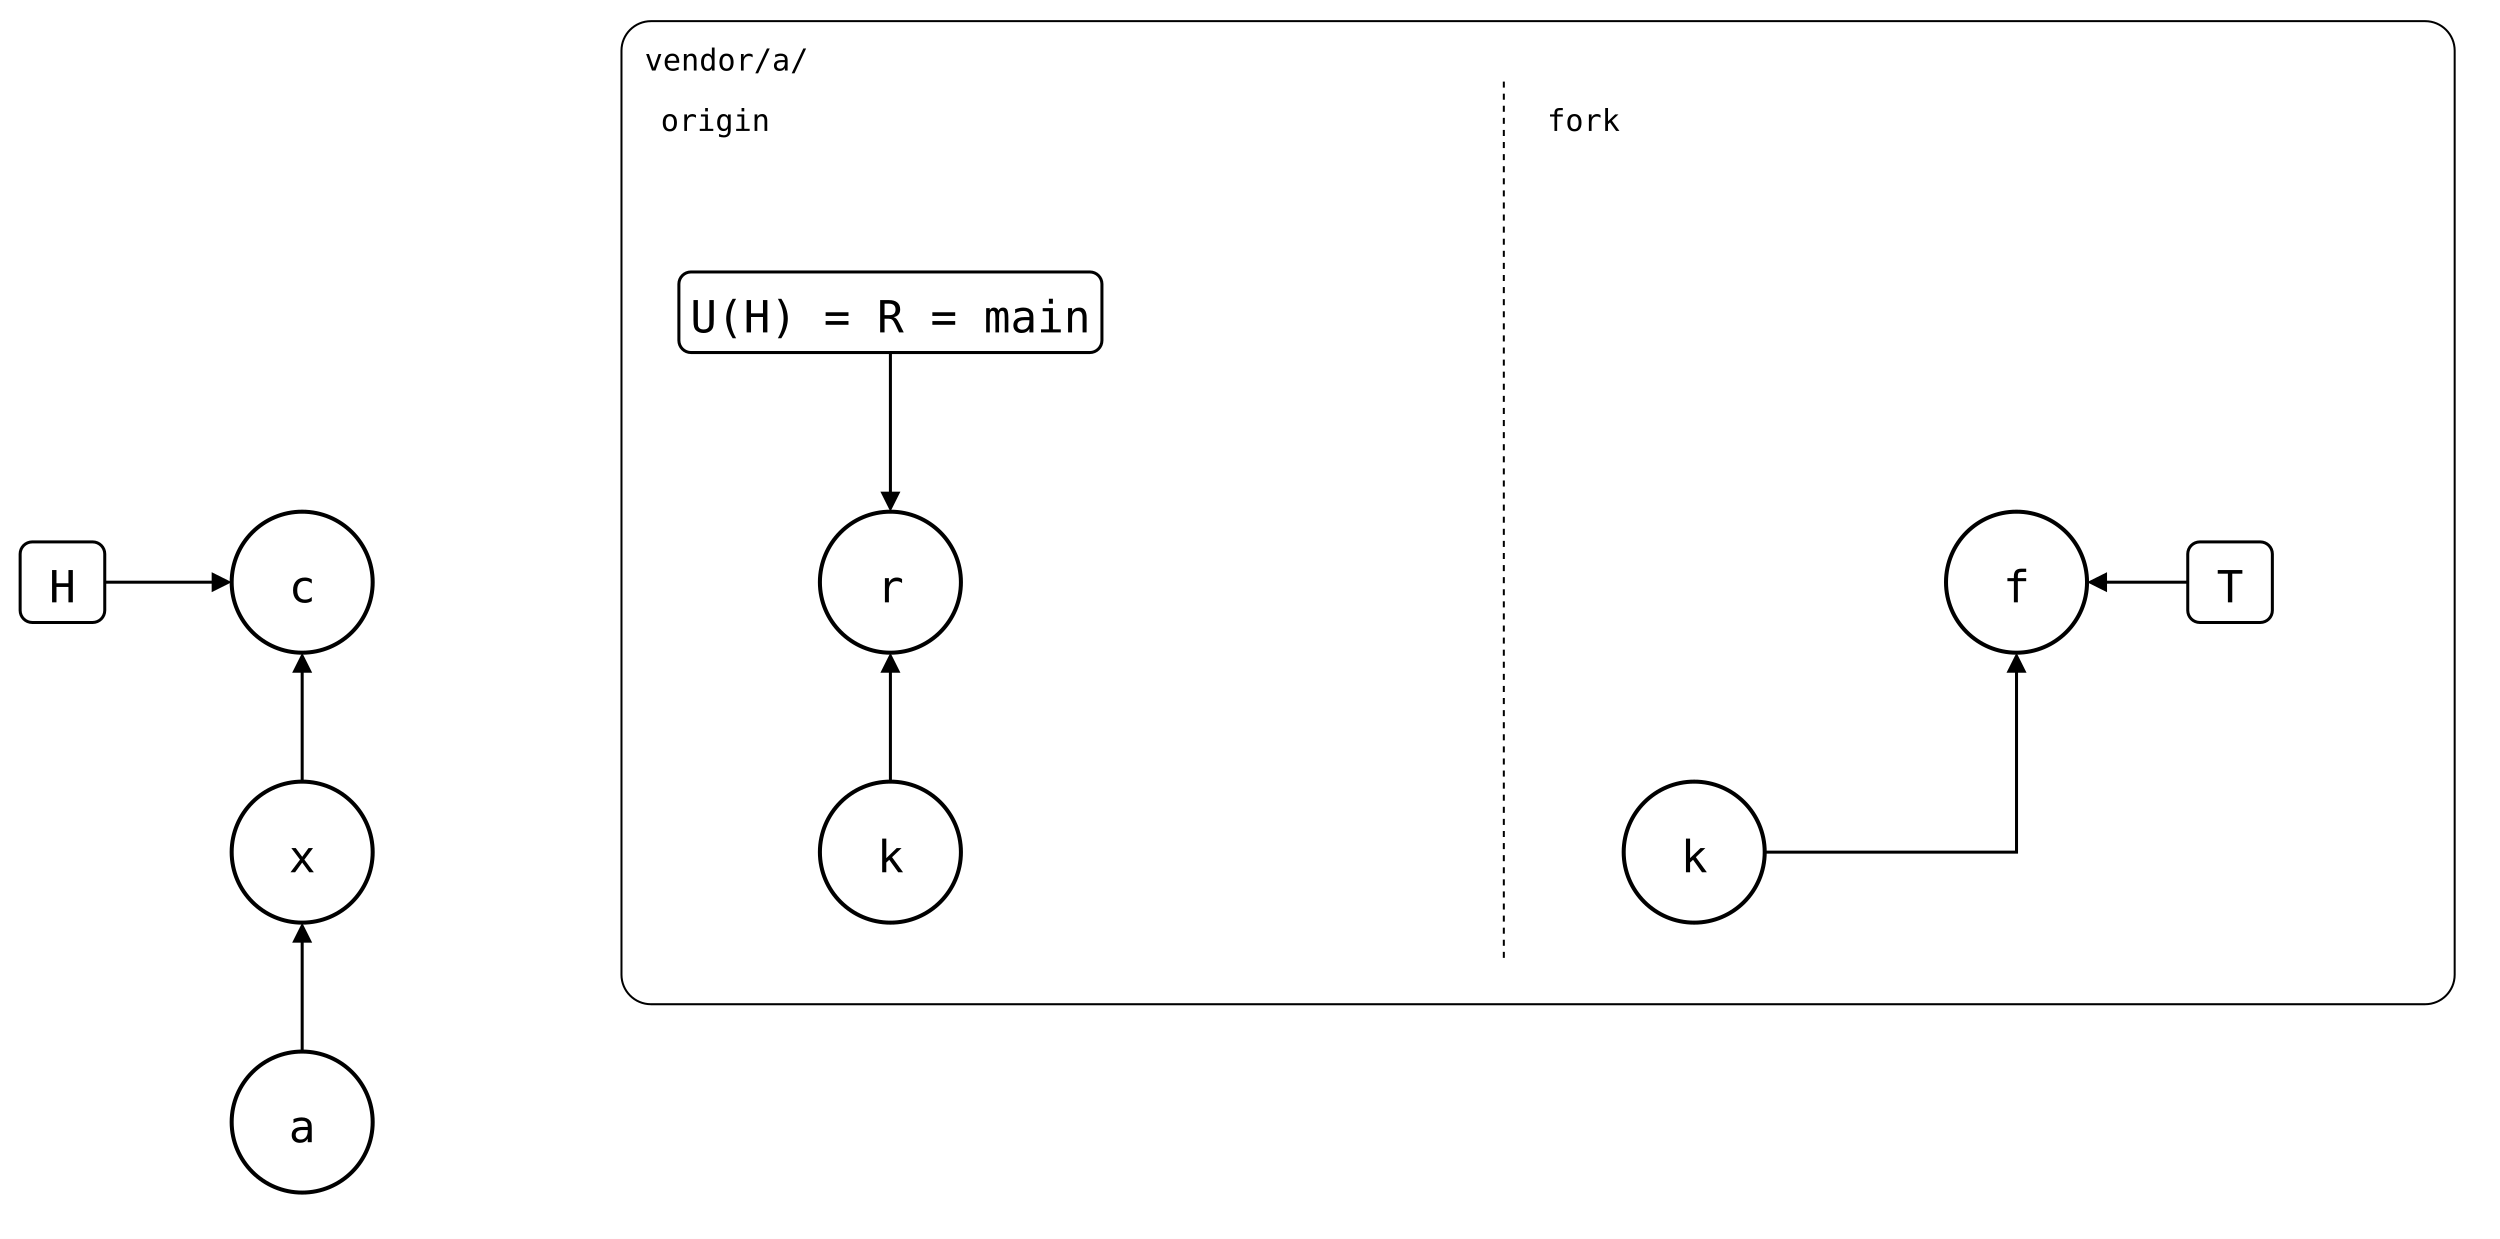
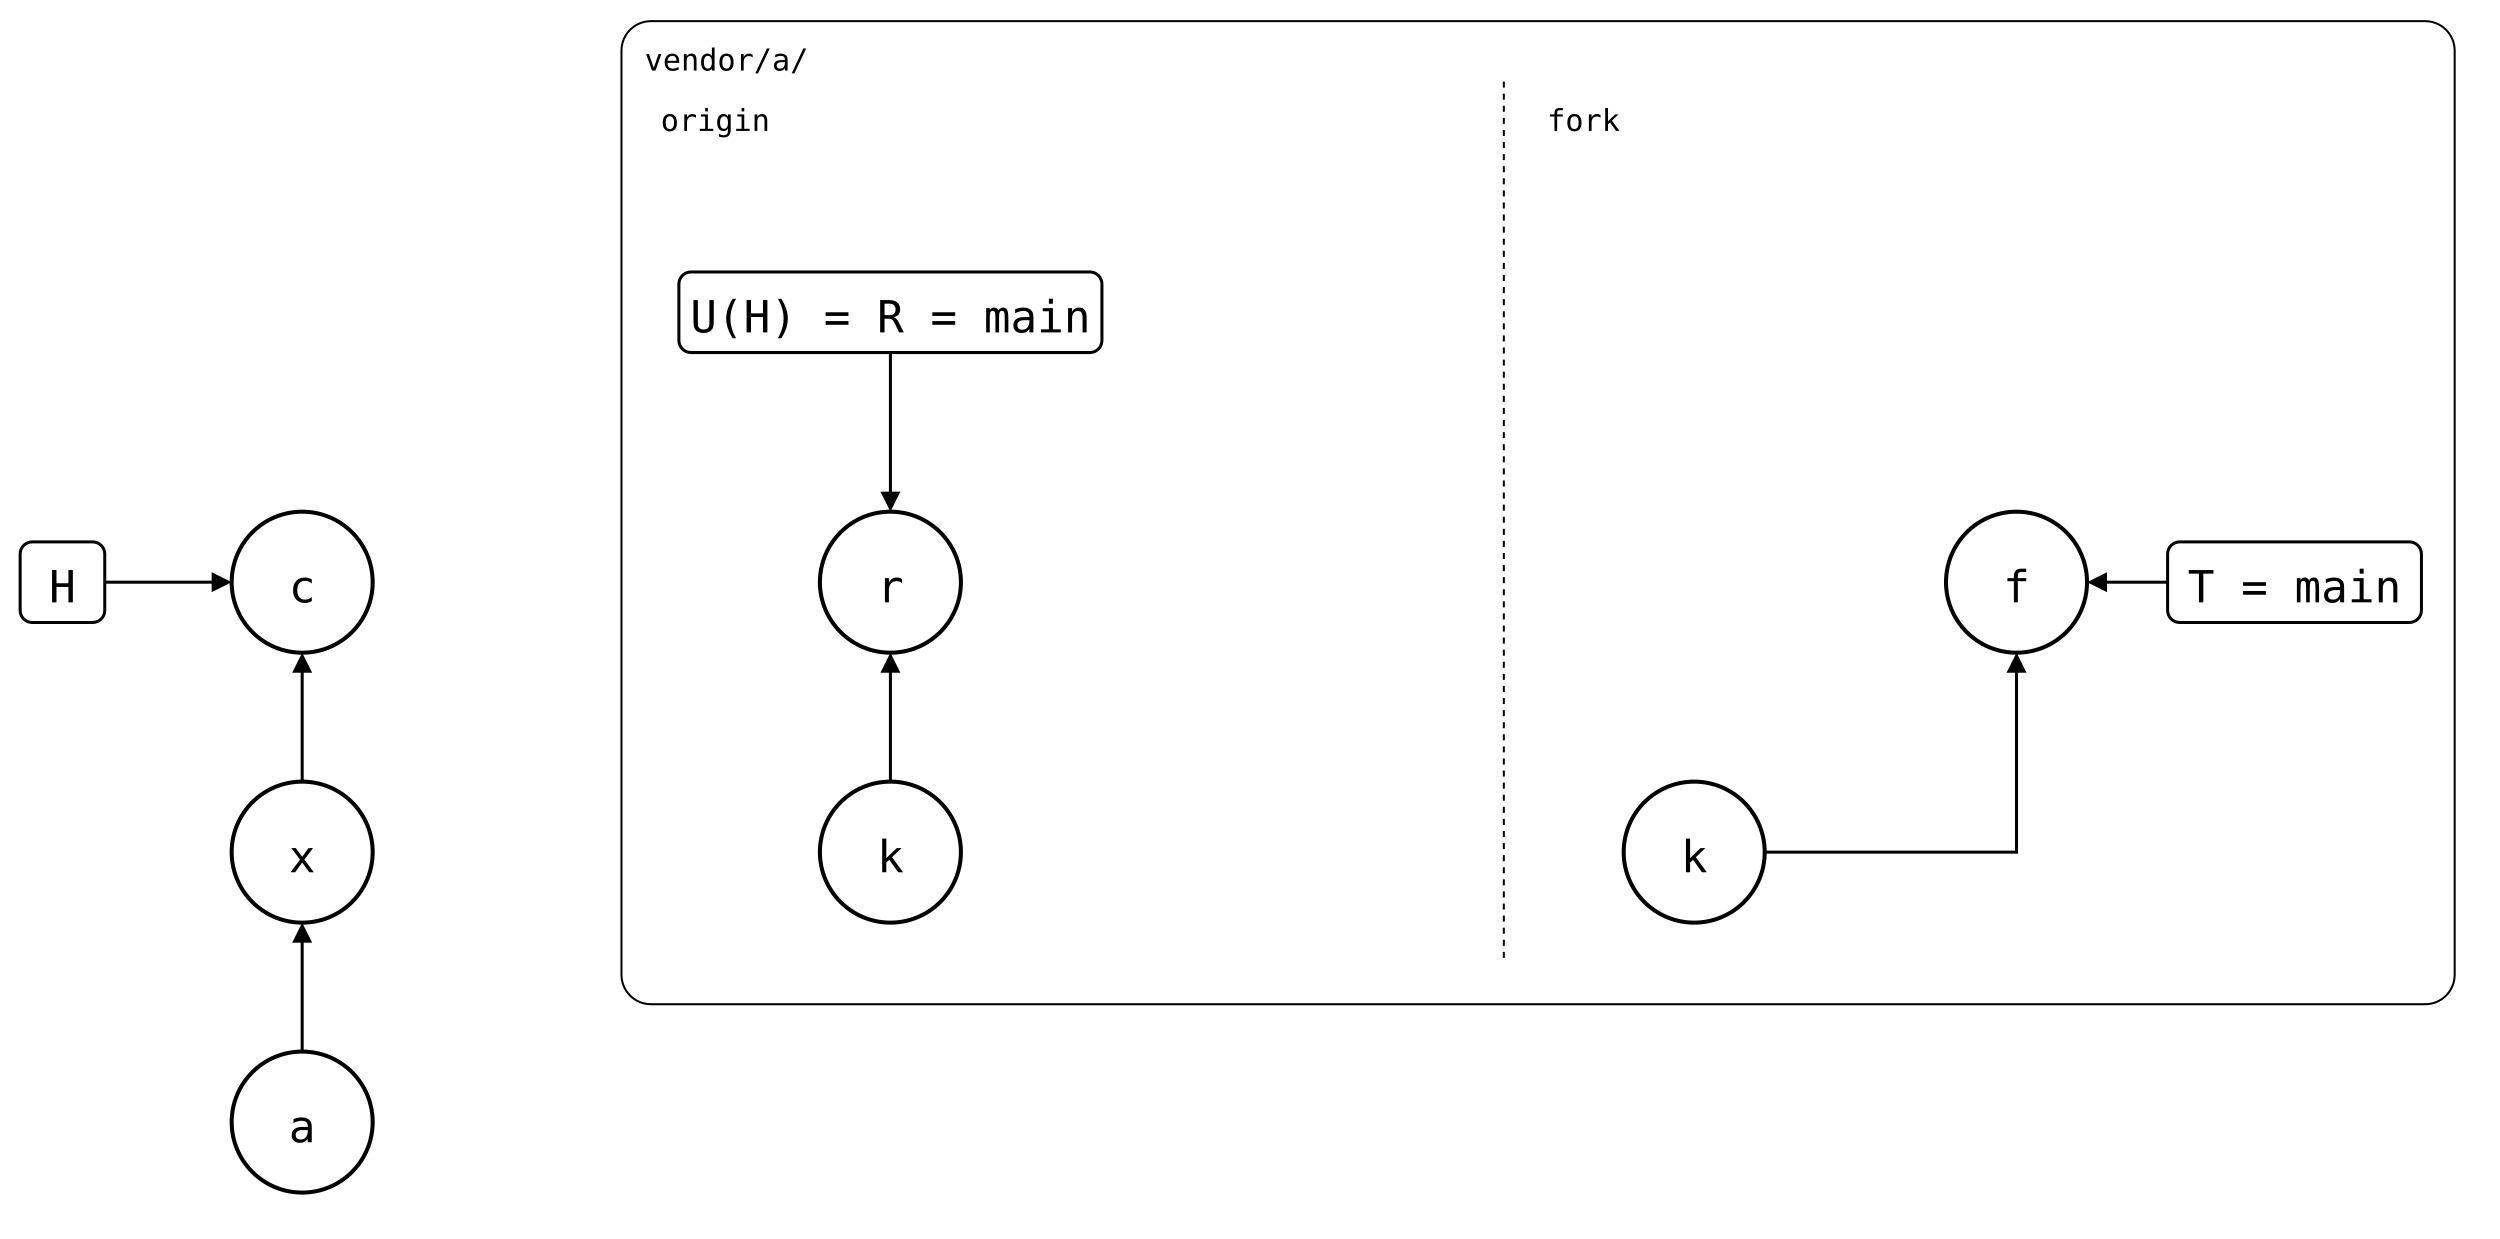
- <svg xmlns="http://www.w3.org/2000/svg" style="background: #ffffff; background-color: light-dark(#ffffff, #121212); color-scheme: light dark;" version="1.1" width="1241px" height="615px" viewBox="0 0 1241 615" id="ge-svg-p342i9GU73iT5bHCoq58" content="&lt;mxfile host=&quot;Electron&quot;&gt;&#10;  &lt;diagram name=&quot;synced-commit-on-the-other-upstream&quot; id=&quot;synced-commit-on-the-other-upstream&quot;&gt;&#10;    &lt;mxGraphModel dx=&quot;-752&quot; dy=&quot;-188&quot; grid=&quot;0&quot; gridSize=&quot;10&quot; guides=&quot;1&quot; tooltips=&quot;1&quot; connect=&quot;1&quot; arrows=&quot;1&quot; fold=&quot;0&quot; page=&quot;0&quot; pageScale=&quot;1&quot; pageWidth=&quot;850&quot; pageHeight=&quot;1100&quot; background=&quot;#ffffff&quot; math=&quot;0&quot; shadow=&quot;0&quot;&gt;&#10;      &lt;root&gt;&#10;        &lt;mxCell id=&quot;0&quot; /&gt;&#10;        &lt;mxCell id=&quot;1&quot; parent=&quot;0&quot; /&gt;&#10;        &lt;mxCell id=&quot;lane&quot; parent=&quot;1&quot; style=&quot;rounded=1;arcSize=3;fillColor=none;strokeWidth=1;fontSize=15;verticalAlign=top;align=left;spacingLeft=10;spacingTop=4;fontFamily=Roboto Mono,monospace;&quot; value=&quot;vendor/a/&quot; vertex=&quot;1&quot;&gt;&#10;          &lt;mxGeometry height=&quot;488&quot; width=&quot;910&quot; x=&quot;422&quot; y=&quot;30&quot; as=&quot;geometry&quot; /&gt;&#10;        &lt;/mxCell&gt;&#10;        &lt;mxCell id=&quot;sep&quot; parent=&quot;1&quot; style=&quot;line;direction=south;dashed=1;strokeWidth=1;&quot; value=&quot;&quot; vertex=&quot;1&quot;&gt;&#10;          &lt;mxGeometry height=&quot;438&quot; width=&quot;20&quot; x=&quot;850&quot; y=&quot;60&quot; as=&quot;geometry&quot; /&gt;&#10;        &lt;/mxCell&gt;&#10;        &lt;mxCell id=&quot;side_o&quot; parent=&quot;1&quot; style=&quot;text;fontSize=15;align=left;verticalAlign=top;fontFamily=Roboto Mono,monospace;&quot; value=&quot;origin&quot; vertex=&quot;1&quot;&gt;&#10;          &lt;mxGeometry height=&quot;24&quot; width=&quot;120&quot; x=&quot;440&quot; y=&quot;64&quot; as=&quot;geometry&quot; /&gt;&#10;        &lt;/mxCell&gt;&#10;        &lt;mxCell id=&quot;side_f&quot; parent=&quot;1&quot; style=&quot;text;fontSize=15;align=left;verticalAlign=top;fontFamily=Roboto Mono,monospace;&quot; value=&quot;fork&quot; vertex=&quot;1&quot;&gt;&#10;          &lt;mxGeometry height=&quot;24&quot; width=&quot;120&quot; x=&quot;880&quot; y=&quot;64&quot; as=&quot;geometry&quot; /&gt;&#10;        &lt;/mxCell&gt;&#10;        &lt;mxCell id=&quot;c&quot; parent=&quot;1&quot; style=&quot;ellipse;aspect=fixed;strokeWidth=2;fontSize=22;fontFamily=Roboto Mono,monospace;&quot; value=&quot;c&quot; vertex=&quot;1&quot;&gt;&#10;          &lt;mxGeometry height=&quot;70&quot; width=&quot;70&quot; x=&quot;229&quot; y=&quot;274&quot; as=&quot;geometry&quot; /&gt;&#10;        &lt;/mxCell&gt;&#10;        &lt;mxCell id=&quot;x&quot; parent=&quot;1&quot; style=&quot;ellipse;aspect=fixed;strokeWidth=2;fontSize=22;fontFamily=Roboto Mono,monospace;&quot; value=&quot;x&quot; vertex=&quot;1&quot;&gt;&#10;          &lt;mxGeometry height=&quot;70&quot; width=&quot;70&quot; x=&quot;229&quot; y=&quot;408&quot; as=&quot;geometry&quot; /&gt;&#10;        &lt;/mxCell&gt;&#10;        &lt;mxCell id=&quot;a&quot; parent=&quot;1&quot; style=&quot;ellipse;aspect=fixed;strokeWidth=2;fontSize=22;fontFamily=Roboto Mono,monospace;&quot; value=&quot;a&quot; vertex=&quot;1&quot;&gt;&#10;          &lt;mxGeometry height=&quot;70&quot; width=&quot;70&quot; x=&quot;229&quot; y=&quot;542&quot; as=&quot;geometry&quot; /&gt;&#10;        &lt;/mxCell&gt;&#10;        &lt;mxCell id=&quot;ko&quot; parent=&quot;1&quot; style=&quot;ellipse;aspect=fixed;strokeWidth=2;fontSize=22;fontFamily=Roboto Mono,monospace;&quot; value=&quot;k&quot; vertex=&quot;1&quot;&gt;&#10;          &lt;mxGeometry height=&quot;70&quot; width=&quot;70&quot; x=&quot;521&quot; y=&quot;408&quot; as=&quot;geometry&quot; /&gt;&#10;        &lt;/mxCell&gt;&#10;        &lt;mxCell id=&quot;r&quot; parent=&quot;1&quot; style=&quot;ellipse;aspect=fixed;strokeWidth=2;fontSize=22;fontFamily=Roboto Mono,monospace;&quot; value=&quot;r&quot; vertex=&quot;1&quot;&gt;&#10;          &lt;mxGeometry height=&quot;70&quot; width=&quot;70&quot; x=&quot;521&quot; y=&quot;274&quot; as=&quot;geometry&quot; /&gt;&#10;        &lt;/mxCell&gt;&#10;        &lt;mxCell id=&quot;kf&quot; parent=&quot;1&quot; style=&quot;ellipse;aspect=fixed;strokeWidth=2;fontSize=22;fontFamily=Roboto Mono,monospace;&quot; value=&quot;k&quot; vertex=&quot;1&quot;&gt;&#10;          &lt;mxGeometry height=&quot;70&quot; width=&quot;70&quot; x=&quot;920&quot; y=&quot;408&quot; as=&quot;geometry&quot; /&gt;&#10;        &lt;/mxCell&gt;&#10;        &lt;mxCell id=&quot;f&quot; parent=&quot;1&quot; style=&quot;ellipse;aspect=fixed;strokeWidth=2;fontSize=22;fontFamily=Roboto Mono,monospace;&quot; value=&quot;f&quot; vertex=&quot;1&quot;&gt;&#10;          &lt;mxGeometry height=&quot;70&quot; width=&quot;70&quot; x=&quot;1080&quot; y=&quot;274&quot; as=&quot;geometry&quot; /&gt;&#10;        &lt;/mxCell&gt;&#10;        &lt;mxCell id=&quot;h&quot; parent=&quot;1&quot; style=&quot;rounded=1;strokeWidth=1.5;fontSize=22;fontFamily=Roboto Mono,monospace;&quot; value=&quot;H&quot; vertex=&quot;1&quot;&gt;&#10;          &lt;mxGeometry height=&quot;40&quot; width=&quot;42&quot; x=&quot;124&quot; y=&quot;289&quot; as=&quot;geometry&quot; /&gt;&#10;        &lt;/mxCell&gt;&#10;        &lt;mxCell id=&quot;u&quot; parent=&quot;1&quot; style=&quot;rounded=1;strokeWidth=1.5;fontSize=22;fontFamily=Roboto Mono,monospace;&quot; value=&quot;U(H) = R = main&quot; vertex=&quot;1&quot;&gt;&#10;          &lt;mxGeometry height=&quot;40&quot; width=&quot;210&quot; x=&quot;451&quot; y=&quot;155&quot; as=&quot;geometry&quot; /&gt;&#10;        &lt;/mxCell&gt;&#10;        &lt;mxCell id=&quot;t&quot; parent=&quot;1&quot; style=&quot;rounded=1;strokeWidth=1.5;fontSize=22;fontFamily=Roboto Mono,monospace;&quot; value=&quot;T&quot; vertex=&quot;1&quot;&gt;&#10;          &lt;mxGeometry height=&quot;40&quot; width=&quot;42&quot; x=&quot;1200&quot; y=&quot;289&quot; as=&quot;geometry&quot; /&gt;&#10;        &lt;/mxCell&gt;&#10;        &lt;mxCell id=&quot;e0&quot; edge=&quot;1&quot; parent=&quot;1&quot; source=&quot;a&quot; style=&quot;endArrow=block;endFill=1;html=1;strokeWidth=1.5;rounded=0;&quot; target=&quot;x&quot;&gt;&#10;          &lt;mxGeometry relative=&quot;1&quot; as=&quot;geometry&quot; /&gt;&#10;        &lt;/mxCell&gt;&#10;        &lt;mxCell id=&quot;e1&quot; edge=&quot;1&quot; parent=&quot;1&quot; source=&quot;x&quot; style=&quot;endArrow=block;endFill=1;html=1;strokeWidth=1.5;rounded=0;&quot; target=&quot;c&quot;&gt;&#10;          &lt;mxGeometry relative=&quot;1&quot; as=&quot;geometry&quot; /&gt;&#10;        &lt;/mxCell&gt;&#10;        &lt;mxCell id=&quot;e2&quot; edge=&quot;1&quot; parent=&quot;1&quot; source=&quot;ko&quot; style=&quot;endArrow=block;endFill=1;html=1;strokeWidth=1.5;rounded=0;&quot; target=&quot;r&quot;&gt;&#10;          &lt;mxGeometry relative=&quot;1&quot; as=&quot;geometry&quot; /&gt;&#10;        &lt;/mxCell&gt;&#10;        &lt;mxCell id=&quot;e3&quot; edge=&quot;1&quot; parent=&quot;1&quot; source=&quot;kf&quot; style=&quot;endArrow=block;endFill=1;html=1;strokeWidth=1.5;rounded=0;edgeStyle=orthogonalEdgeStyle;exitX=1;exitY=0.5;entryX=0.5;entryY=1;&quot; target=&quot;f&quot;&gt;&#10;          &lt;mxGeometry relative=&quot;1&quot; as=&quot;geometry&quot; /&gt;&#10;        &lt;/mxCell&gt;&#10;        &lt;mxCell id=&quot;e4&quot; edge=&quot;1&quot; parent=&quot;1&quot; source=&quot;h&quot; style=&quot;endArrow=block;endFill=1;html=1;strokeWidth=1.5;rounded=0;&quot; target=&quot;c&quot;&gt;&#10;          &lt;mxGeometry relative=&quot;1&quot; as=&quot;geometry&quot; /&gt;&#10;        &lt;/mxCell&gt;&#10;        &lt;mxCell id=&quot;e5&quot; edge=&quot;1&quot; parent=&quot;1&quot; source=&quot;u&quot; style=&quot;endArrow=block;endFill=1;html=1;strokeWidth=1.5;rounded=0;&quot; target=&quot;r&quot;&gt;&#10;          &lt;mxGeometry relative=&quot;1&quot; as=&quot;geometry&quot; /&gt;&#10;        &lt;/mxCell&gt;&#10;        &lt;mxCell id=&quot;e6&quot; edge=&quot;1&quot; parent=&quot;1&quot; source=&quot;t&quot; style=&quot;endArrow=block;endFill=1;html=1;strokeWidth=1.5;rounded=0;&quot; target=&quot;f&quot;&gt;&#10;          &lt;mxGeometry relative=&quot;1&quot; as=&quot;geometry&quot; /&gt;&#10;        &lt;/mxCell&gt;&#10;      &lt;/root&gt;&#10;    &lt;/mxGraphModel&gt;&#10;  &lt;/diagram&gt;&#10;&lt;/mxfile&gt;&#10;">
-   <style type="text/css">@supports (color: light-dark(#000, #fff)) { #ge-svg-p342i9GU73iT5bHCoq58 { --ge-adaptive-bg: light-dark(#ffffff, var(--ge-dark-color, #121212)); } }</style>
+ <svg xmlns="http://www.w3.org/2000/svg" style="background: #ffffff; background-color: light-dark(#ffffff, #121212); color-scheme: light dark;" version="1.1" width="1241px" height="615px" viewBox="0 0 1241 615" id="ge-svg-qLkP0yKcweZmc3_4T71d" content="&lt;mxfile host=&quot;Electron&quot;&gt;&#10;  &lt;diagram name=&quot;synced-commit-on-the-other-upstream&quot; id=&quot;synced-commit-on-the-other-upstream&quot;&gt;&#10;    &lt;mxGraphModel dx=&quot;-752&quot; dy=&quot;-188&quot; grid=&quot;0&quot; gridSize=&quot;10&quot; guides=&quot;1&quot; tooltips=&quot;1&quot; connect=&quot;1&quot; arrows=&quot;1&quot; fold=&quot;0&quot; page=&quot;0&quot; pageScale=&quot;1&quot; pageWidth=&quot;850&quot; pageHeight=&quot;1100&quot; background=&quot;#ffffff&quot; math=&quot;0&quot; shadow=&quot;0&quot;&gt;&#10;      &lt;root&gt;&#10;        &lt;mxCell id=&quot;0&quot; /&gt;&#10;        &lt;mxCell id=&quot;1&quot; parent=&quot;0&quot; /&gt;&#10;        &lt;mxCell id=&quot;lane&quot; parent=&quot;1&quot; style=&quot;rounded=1;arcSize=3;fillColor=none;strokeWidth=1;fontSize=15;verticalAlign=top;align=left;spacingLeft=10;spacingTop=4;fontFamily=Roboto Mono,monospace;&quot; value=&quot;vendor/a/&quot; vertex=&quot;1&quot;&gt;&#10;          &lt;mxGeometry height=&quot;488&quot; width=&quot;910&quot; x=&quot;422&quot; y=&quot;30&quot; as=&quot;geometry&quot; /&gt;&#10;        &lt;/mxCell&gt;&#10;        &lt;mxCell id=&quot;sep&quot; parent=&quot;1&quot; style=&quot;line;direction=south;dashed=1;strokeWidth=1;&quot; value=&quot;&quot; vertex=&quot;1&quot;&gt;&#10;          &lt;mxGeometry height=&quot;438&quot; width=&quot;20&quot; x=&quot;850&quot; y=&quot;60&quot; as=&quot;geometry&quot; /&gt;&#10;        &lt;/mxCell&gt;&#10;        &lt;mxCell id=&quot;side_o&quot; parent=&quot;1&quot; style=&quot;text;fontSize=15;align=left;verticalAlign=top;fontFamily=Roboto Mono,monospace;&quot; value=&quot;origin&quot; vertex=&quot;1&quot;&gt;&#10;          &lt;mxGeometry height=&quot;24&quot; width=&quot;120&quot; x=&quot;440&quot; y=&quot;64&quot; as=&quot;geometry&quot; /&gt;&#10;        &lt;/mxCell&gt;&#10;        &lt;mxCell id=&quot;side_f&quot; parent=&quot;1&quot; style=&quot;text;fontSize=15;align=left;verticalAlign=top;fontFamily=Roboto Mono,monospace;&quot; value=&quot;fork&quot; vertex=&quot;1&quot;&gt;&#10;          &lt;mxGeometry height=&quot;24&quot; width=&quot;120&quot; x=&quot;880&quot; y=&quot;64&quot; as=&quot;geometry&quot; /&gt;&#10;        &lt;/mxCell&gt;&#10;        &lt;mxCell id=&quot;c&quot; parent=&quot;1&quot; style=&quot;ellipse;aspect=fixed;strokeWidth=2;fontSize=22;fontFamily=Roboto Mono,monospace;&quot; value=&quot;c&quot; vertex=&quot;1&quot;&gt;&#10;          &lt;mxGeometry height=&quot;70&quot; width=&quot;70&quot; x=&quot;229&quot; y=&quot;274&quot; as=&quot;geometry&quot; /&gt;&#10;        &lt;/mxCell&gt;&#10;        &lt;mxCell id=&quot;x&quot; parent=&quot;1&quot; style=&quot;ellipse;aspect=fixed;strokeWidth=2;fontSize=22;fontFamily=Roboto Mono,monospace;&quot; value=&quot;x&quot; vertex=&quot;1&quot;&gt;&#10;          &lt;mxGeometry height=&quot;70&quot; width=&quot;70&quot; x=&quot;229&quot; y=&quot;408&quot; as=&quot;geometry&quot; /&gt;&#10;        &lt;/mxCell&gt;&#10;        &lt;mxCell id=&quot;a&quot; parent=&quot;1&quot; style=&quot;ellipse;aspect=fixed;strokeWidth=2;fontSize=22;fontFamily=Roboto Mono,monospace;&quot; value=&quot;a&quot; vertex=&quot;1&quot;&gt;&#10;          &lt;mxGeometry height=&quot;70&quot; width=&quot;70&quot; x=&quot;229&quot; y=&quot;542&quot; as=&quot;geometry&quot; /&gt;&#10;        &lt;/mxCell&gt;&#10;        &lt;mxCell id=&quot;ko&quot; parent=&quot;1&quot; style=&quot;ellipse;aspect=fixed;strokeWidth=2;fontSize=22;fontFamily=Roboto Mono,monospace;&quot; value=&quot;k&quot; vertex=&quot;1&quot;&gt;&#10;          &lt;mxGeometry height=&quot;70&quot; width=&quot;70&quot; x=&quot;521&quot; y=&quot;408&quot; as=&quot;geometry&quot; /&gt;&#10;        &lt;/mxCell&gt;&#10;        &lt;mxCell id=&quot;r&quot; parent=&quot;1&quot; style=&quot;ellipse;aspect=fixed;strokeWidth=2;fontSize=22;fontFamily=Roboto Mono,monospace;&quot; value=&quot;r&quot; vertex=&quot;1&quot;&gt;&#10;          &lt;mxGeometry height=&quot;70&quot; width=&quot;70&quot; x=&quot;521&quot; y=&quot;274&quot; as=&quot;geometry&quot; /&gt;&#10;        &lt;/mxCell&gt;&#10;        &lt;mxCell id=&quot;kf&quot; parent=&quot;1&quot; style=&quot;ellipse;aspect=fixed;strokeWidth=2;fontSize=22;fontFamily=Roboto Mono,monospace;&quot; value=&quot;k&quot; vertex=&quot;1&quot;&gt;&#10;          &lt;mxGeometry height=&quot;70&quot; width=&quot;70&quot; x=&quot;920&quot; y=&quot;408&quot; as=&quot;geometry&quot; /&gt;&#10;        &lt;/mxCell&gt;&#10;        &lt;mxCell id=&quot;f&quot; parent=&quot;1&quot; style=&quot;ellipse;aspect=fixed;strokeWidth=2;fontSize=22;fontFamily=Roboto Mono,monospace;&quot; value=&quot;f&quot; vertex=&quot;1&quot;&gt;&#10;          &lt;mxGeometry height=&quot;70&quot; width=&quot;70&quot; x=&quot;1080&quot; y=&quot;274&quot; as=&quot;geometry&quot; /&gt;&#10;        &lt;/mxCell&gt;&#10;        &lt;mxCell id=&quot;h&quot; parent=&quot;1&quot; style=&quot;rounded=1;strokeWidth=1.5;fontSize=22;fontFamily=Roboto Mono,monospace;&quot; value=&quot;H&quot; vertex=&quot;1&quot;&gt;&#10;          &lt;mxGeometry height=&quot;40&quot; width=&quot;42&quot; x=&quot;124&quot; y=&quot;289&quot; as=&quot;geometry&quot; /&gt;&#10;        &lt;/mxCell&gt;&#10;        &lt;mxCell id=&quot;u&quot; parent=&quot;1&quot; style=&quot;rounded=1;strokeWidth=1.5;fontSize=22;fontFamily=Roboto Mono,monospace;&quot; value=&quot;U(H) = R = main&quot; vertex=&quot;1&quot;&gt;&#10;          &lt;mxGeometry height=&quot;40&quot; width=&quot;210&quot; x=&quot;451&quot; y=&quot;155&quot; as=&quot;geometry&quot; /&gt;&#10;        &lt;/mxCell&gt;&#10;        &lt;mxCell id=&quot;t&quot; parent=&quot;1&quot; style=&quot;rounded=1;strokeWidth=1.5;fontSize=22;fontFamily=Roboto Mono,monospace;&quot; value=&quot;T = main&quot; vertex=&quot;1&quot;&gt;&#10;          &lt;mxGeometry height=&quot;40&quot; width=&quot;126&quot; x=&quot;1190&quot; y=&quot;289&quot; as=&quot;geometry&quot; /&gt;&#10;        &lt;/mxCell&gt;&#10;        &lt;mxCell id=&quot;e0&quot; edge=&quot;1&quot; parent=&quot;1&quot; source=&quot;a&quot; style=&quot;endArrow=block;endFill=1;html=1;strokeWidth=1.5;rounded=0;&quot; target=&quot;x&quot;&gt;&#10;          &lt;mxGeometry relative=&quot;1&quot; as=&quot;geometry&quot; /&gt;&#10;        &lt;/mxCell&gt;&#10;        &lt;mxCell id=&quot;e1&quot; edge=&quot;1&quot; parent=&quot;1&quot; source=&quot;x&quot; style=&quot;endArrow=block;endFill=1;html=1;strokeWidth=1.5;rounded=0;&quot; target=&quot;c&quot;&gt;&#10;          &lt;mxGeometry relative=&quot;1&quot; as=&quot;geometry&quot; /&gt;&#10;        &lt;/mxCell&gt;&#10;        &lt;mxCell id=&quot;e2&quot; edge=&quot;1&quot; parent=&quot;1&quot; source=&quot;ko&quot; style=&quot;endArrow=block;endFill=1;html=1;strokeWidth=1.5;rounded=0;&quot; target=&quot;r&quot;&gt;&#10;          &lt;mxGeometry relative=&quot;1&quot; as=&quot;geometry&quot; /&gt;&#10;        &lt;/mxCell&gt;&#10;        &lt;mxCell id=&quot;e3&quot; edge=&quot;1&quot; parent=&quot;1&quot; source=&quot;kf&quot; style=&quot;endArrow=block;endFill=1;html=1;strokeWidth=1.5;rounded=0;edgeStyle=orthogonalEdgeStyle;exitX=1;exitY=0.5;entryX=0.5;entryY=1;&quot; target=&quot;f&quot;&gt;&#10;          &lt;mxGeometry relative=&quot;1&quot; as=&quot;geometry&quot; /&gt;&#10;        &lt;/mxCell&gt;&#10;        &lt;mxCell id=&quot;e4&quot; edge=&quot;1&quot; parent=&quot;1&quot; source=&quot;h&quot; style=&quot;endArrow=block;endFill=1;html=1;strokeWidth=1.5;rounded=0;&quot; target=&quot;c&quot;&gt;&#10;          &lt;mxGeometry relative=&quot;1&quot; as=&quot;geometry&quot; /&gt;&#10;        &lt;/mxCell&gt;&#10;        &lt;mxCell id=&quot;e5&quot; edge=&quot;1&quot; parent=&quot;1&quot; source=&quot;u&quot; style=&quot;endArrow=block;endFill=1;html=1;strokeWidth=1.5;rounded=0;&quot; target=&quot;r&quot;&gt;&#10;          &lt;mxGeometry relative=&quot;1&quot; as=&quot;geometry&quot; /&gt;&#10;        &lt;/mxCell&gt;&#10;        &lt;mxCell id=&quot;e6&quot; edge=&quot;1&quot; parent=&quot;1&quot; source=&quot;t&quot; style=&quot;endArrow=block;endFill=1;html=1;strokeWidth=1.5;rounded=0;&quot; target=&quot;f&quot;&gt;&#10;          &lt;mxGeometry relative=&quot;1&quot; as=&quot;geometry&quot; /&gt;&#10;        &lt;/mxCell&gt;&#10;      &lt;/root&gt;&#10;    &lt;/mxGraphModel&gt;&#10;  &lt;/diagram&gt;&#10;&lt;/mxfile&gt;&#10;">
+   <style type="text/css">@supports (color: light-dark(#000, #fff)) { #ge-svg-qLkP0yKcweZmc3_4T71d { --ge-adaptive-bg: light-dark(#ffffff, var(--ge-dark-color, #121212)); } }</style>
  <defs />
  <rect fill="#ffffff" width="100%" height="100%" x="0" y="0" style="fill: light-dark(rgb(255, 255, 255), rgb(18, 18, 18));" />
  <g>
    <g data-cell-id="0">
      <g data-cell-id="1">
        <g data-cell-id="lane">
          <g transform="translate(0.5,0.5)">
            <rect x="308" y="10" width="910" height="488" rx="14.64" ry="14.64" fill="none" stroke="#000000" pointer-events="all" style="stroke: light-dark(rgb(0, 0, 0), rgb(255, 255, 255));" />
          </g>
          <g>
            <g fill="#000000" font-family="'Roboto Mono', monospace" text-anchor="start" font-size="15px" style="fill: light-dark(rgb(0, 0, 0), rgb(255, 255, 255));">
              <text x="320" y="35">vendor/a/</text>
            </g>
          </g>
        </g>
        <g data-cell-id="sep">
          <g transform="translate(0.5,0.5)">
            <path d="M 527 259 L 965 259" fill="none" stroke="#000000" stroke-miterlimit="10" stroke-dasharray="3 3" transform="rotate(90,746,259)" pointer-events="all" style="stroke: light-dark(rgb(0, 0, 0), rgb(255, 255, 255));" />
          </g>
        </g>
        <g data-cell-id="side_o">
          <g>
            <rect x="326" y="44" width="120" height="24" fill="none" stroke="none" pointer-events="all" />
          </g>
          <g>
            <g fill="#000000" font-family="'Roboto Mono', monospace" text-anchor="start" font-size="15px" style="fill: light-dark(rgb(0, 0, 0), rgb(255, 255, 255));">
              <text x="328" y="65">origin</text>
            </g>
          </g>
        </g>
        <g data-cell-id="side_f">
          <g>
            <rect x="766" y="44" width="120" height="24" fill="none" stroke="none" pointer-events="all" />
          </g>
          <g>
            <g fill="#000000" font-family="'Roboto Mono', monospace" text-anchor="start" font-size="15px" style="fill: light-dark(rgb(0, 0, 0), rgb(255, 255, 255));">
              <text x="768" y="65">fork</text>
            </g>
          </g>
        </g>
        <g data-cell-id="c">
          <g>
            <ellipse cx="150" cy="289" rx="35" ry="35" fill="#ffffff" stroke="#000000" stroke-width="2" pointer-events="all" style="fill: var(--ge-adaptive-bg, #ffffff); stroke: light-dark(rgb(0, 0, 0), rgb(255, 255, 255));" />
          </g>
          <g>
            <g fill="#000000" font-family="'Roboto Mono', monospace" text-anchor="middle" font-size="22px" style="fill: light-dark(rgb(0, 0, 0), rgb(255, 255, 255));">
              <text x="150" y="299">c</text>
            </g>
          </g>
        </g>
        <g data-cell-id="x">
          <g>
            <ellipse cx="150" cy="423" rx="35" ry="35" fill="#ffffff" stroke="#000000" stroke-width="2" pointer-events="all" style="fill: var(--ge-adaptive-bg, #ffffff); stroke: light-dark(rgb(0, 0, 0), rgb(255, 255, 255));" />
          </g>
          <g>
            <g fill="#000000" font-family="'Roboto Mono', monospace" text-anchor="middle" font-size="22px" style="fill: light-dark(rgb(0, 0, 0), rgb(255, 255, 255));">
              <text x="150" y="433">x</text>
            </g>
          </g>
        </g>
        <g data-cell-id="a">
          <g>
            <ellipse cx="150" cy="557" rx="35" ry="35" fill="#ffffff" stroke="#000000" stroke-width="2" pointer-events="all" style="fill: var(--ge-adaptive-bg, #ffffff); stroke: light-dark(rgb(0, 0, 0), rgb(255, 255, 255));" />
          </g>
          <g>
            <g fill="#000000" font-family="'Roboto Mono', monospace" text-anchor="middle" font-size="22px" style="fill: light-dark(rgb(0, 0, 0), rgb(255, 255, 255));">
              <text x="150" y="567">a</text>
            </g>
          </g>
        </g>
        <g data-cell-id="ko">
          <g>
            <ellipse cx="442" cy="423" rx="35" ry="35" fill="#ffffff" stroke="#000000" stroke-width="2" pointer-events="all" style="fill: var(--ge-adaptive-bg, #ffffff); stroke: light-dark(rgb(0, 0, 0), rgb(255, 255, 255));" />
          </g>
          <g>
            <g fill="#000000" font-family="'Roboto Mono', monospace" text-anchor="middle" font-size="22px" style="fill: light-dark(rgb(0, 0, 0), rgb(255, 255, 255));">
              <text x="442" y="433">k</text>
            </g>
          </g>
        </g>
        <g data-cell-id="r">
          <g>
            <ellipse cx="442" cy="289" rx="35" ry="35" fill="#ffffff" stroke="#000000" stroke-width="2" pointer-events="all" style="fill: var(--ge-adaptive-bg, #ffffff); stroke: light-dark(rgb(0, 0, 0), rgb(255, 255, 255));" />
          </g>
          <g>
            <g fill="#000000" font-family="'Roboto Mono', monospace" text-anchor="middle" font-size="22px" style="fill: light-dark(rgb(0, 0, 0), rgb(255, 255, 255));">
              <text x="442" y="299">r</text>
            </g>
          </g>
        </g>
        <g data-cell-id="kf">
          <g>
            <ellipse cx="841" cy="423" rx="35" ry="35" fill="#ffffff" stroke="#000000" stroke-width="2" pointer-events="all" style="fill: var(--ge-adaptive-bg, #ffffff); stroke: light-dark(rgb(0, 0, 0), rgb(255, 255, 255));" />
          </g>
          <g>
            <g fill="#000000" font-family="'Roboto Mono', monospace" text-anchor="middle" font-size="22px" style="fill: light-dark(rgb(0, 0, 0), rgb(255, 255, 255));">
              <text x="841" y="433">k</text>
            </g>
          </g>
        </g>
        <g data-cell-id="f">
          <g>
            <ellipse cx="1001" cy="289" rx="35" ry="35" fill="#ffffff" stroke="#000000" stroke-width="2" pointer-events="all" style="fill: var(--ge-adaptive-bg, #ffffff); stroke: light-dark(rgb(0, 0, 0), rgb(255, 255, 255));" />
          </g>
          <g>
            <g fill="#000000" font-family="'Roboto Mono', monospace" text-anchor="middle" font-size="22px" style="fill: light-dark(rgb(0, 0, 0), rgb(255, 255, 255));">
              <text x="1001" y="299">f</text>
            </g>
          </g>
        </g>
        <g data-cell-id="h">
          <g>
            <rect x="10" y="269" width="42" height="40" rx="6" ry="6" fill="#ffffff" stroke="#000000" stroke-width="1.5" pointer-events="all" style="fill: var(--ge-adaptive-bg, #ffffff); stroke: light-dark(rgb(0, 0, 0), rgb(255, 255, 255));" />
          </g>
          <g>
            <g fill="#000000" font-family="'Roboto Mono', monospace" text-anchor="middle" font-size="22px" style="fill: light-dark(rgb(0, 0, 0), rgb(255, 255, 255));">
              <text x="31" y="299">H</text>
            </g>
          </g>
        </g>
        <g data-cell-id="u">
          <g>
            <rect x="337" y="135" width="210" height="40" rx="6" ry="6" fill="#ffffff" stroke="#000000" stroke-width="1.5" pointer-events="all" style="fill: var(--ge-adaptive-bg, #ffffff); stroke: light-dark(rgb(0, 0, 0), rgb(255, 255, 255));" />
          </g>
          <g>
            <g fill="#000000" font-family="'Roboto Mono', monospace" text-anchor="middle" font-size="22px" style="fill: light-dark(rgb(0, 0, 0), rgb(255, 255, 255));">
              <text x="442" y="165">U(H) = R = main</text>
            </g>
          </g>
        </g>
        <g data-cell-id="t">
          <g>
-             <rect x="1086" y="269" width="42" height="40" rx="6" ry="6" fill="#ffffff" stroke="#000000" stroke-width="1.5" pointer-events="all" style="fill: var(--ge-adaptive-bg, #ffffff); stroke: light-dark(rgb(0, 0, 0), rgb(255, 255, 255));" />
+             <rect x="1076" y="269" width="126" height="40" rx="6" ry="6" fill="#ffffff" stroke="#000000" stroke-width="1.5" pointer-events="all" style="fill: var(--ge-adaptive-bg, #ffffff); stroke: light-dark(rgb(0, 0, 0), rgb(255, 255, 255));" />
          </g>
          <g>
            <g fill="#000000" font-family="'Roboto Mono', monospace" text-anchor="middle" font-size="22px" style="fill: light-dark(rgb(0, 0, 0), rgb(255, 255, 255));">
-               <text x="1107" y="299">T</text>
+               <text x="1139" y="299">T = main</text>
            </g>
          </g>
        </g>
        <g data-cell-id="e0">
          <g>
            <path d="M 150 522 L 150 467.18" fill="none" stroke="#000000" stroke-width="1.5" stroke-miterlimit="10" pointer-events="stroke" style="stroke: light-dark(rgb(0, 0, 0), rgb(255, 255, 255));" />
            <path d="M 150 459.68 L 153.75 467.18 L 146.25 467.18 Z" fill="#000000" stroke="#000000" stroke-width="1.5" stroke-miterlimit="10" pointer-events="all" style="fill: light-dark(rgb(0, 0, 0), rgb(255, 255, 255)); stroke: light-dark(rgb(0, 0, 0), rgb(255, 255, 255));" />
          </g>
        </g>
        <g data-cell-id="e1">
          <g>
            <path d="M 150 388 L 150 333.18" fill="none" stroke="#000000" stroke-width="1.5" stroke-miterlimit="10" pointer-events="stroke" style="stroke: light-dark(rgb(0, 0, 0), rgb(255, 255, 255));" />
            <path d="M 150 325.68 L 153.75 333.18 L 146.25 333.18 Z" fill="#000000" stroke="#000000" stroke-width="1.5" stroke-miterlimit="10" pointer-events="all" style="fill: light-dark(rgb(0, 0, 0), rgb(255, 255, 255)); stroke: light-dark(rgb(0, 0, 0), rgb(255, 255, 255));" />
          </g>
        </g>
        <g data-cell-id="e2">
          <g>
            <path d="M 442 388 L 442 333.18" fill="none" stroke="#000000" stroke-width="1.5" stroke-miterlimit="10" pointer-events="stroke" style="stroke: light-dark(rgb(0, 0, 0), rgb(255, 255, 255));" />
            <path d="M 442 325.68 L 445.75 333.18 L 438.25 333.18 Z" fill="#000000" stroke="#000000" stroke-width="1.5" stroke-miterlimit="10" pointer-events="all" style="fill: light-dark(rgb(0, 0, 0), rgb(255, 255, 255)); stroke: light-dark(rgb(0, 0, 0), rgb(255, 255, 255));" />
          </g>
        </g>
        <g data-cell-id="e3">
          <g>
            <path d="M 876 423 L 1001 423 L 1001 333.18" fill="none" stroke="#000000" stroke-width="1.5" stroke-miterlimit="10" pointer-events="stroke" style="stroke: light-dark(rgb(0, 0, 0), rgb(255, 255, 255));" />
            <path d="M 1001 325.68 L 1004.75 333.18 L 997.25 333.18 Z" fill="#000000" stroke="#000000" stroke-width="1.5" stroke-miterlimit="10" pointer-events="all" style="fill: light-dark(rgb(0, 0, 0), rgb(255, 255, 255)); stroke: light-dark(rgb(0, 0, 0), rgb(255, 255, 255));" />
          </g>
        </g>
        <g data-cell-id="e4">
          <g>
            <path d="M 52 289 L 105.82 289" fill="none" stroke="#000000" stroke-width="1.5" stroke-miterlimit="10" pointer-events="stroke" style="stroke: light-dark(rgb(0, 0, 0), rgb(255, 255, 255));" />
            <path d="M 113.32 289 L 105.82 292.75 L 105.82 285.25 Z" fill="#000000" stroke="#000000" stroke-width="1.5" stroke-miterlimit="10" pointer-events="all" style="fill: light-dark(rgb(0, 0, 0), rgb(255, 255, 255)); stroke: light-dark(rgb(0, 0, 0), rgb(255, 255, 255));" />
          </g>
        </g>
        <g data-cell-id="e5">
          <g>
            <path d="M 442 175 L 442 244.82" fill="none" stroke="#000000" stroke-width="1.5" stroke-miterlimit="10" pointer-events="stroke" style="stroke: light-dark(rgb(0, 0, 0), rgb(255, 255, 255));" />
            <path d="M 442 252.32 L 438.25 244.82 L 445.75 244.82 Z" fill="#000000" stroke="#000000" stroke-width="1.5" stroke-miterlimit="10" pointer-events="all" style="fill: light-dark(rgb(0, 0, 0), rgb(255, 255, 255)); stroke: light-dark(rgb(0, 0, 0), rgb(255, 255, 255));" />
          </g>
        </g>
        <g data-cell-id="e6">
          <g>
-             <path d="M 1086 289 L 1045.18 289" fill="none" stroke="#000000" stroke-width="1.5" stroke-miterlimit="10" pointer-events="stroke" style="stroke: light-dark(rgb(0, 0, 0), rgb(255, 255, 255));" />
+             <path d="M 1076 289 L 1045.18 289" fill="none" stroke="#000000" stroke-width="1.5" stroke-miterlimit="10" pointer-events="stroke" style="stroke: light-dark(rgb(0, 0, 0), rgb(255, 255, 255));" />
            <path d="M 1037.68 289 L 1045.18 285.25 L 1045.18 292.75 Z" fill="#000000" stroke="#000000" stroke-width="1.5" stroke-miterlimit="10" pointer-events="all" style="fill: light-dark(rgb(0, 0, 0), rgb(255, 255, 255)); stroke: light-dark(rgb(0, 0, 0), rgb(255, 255, 255));" />
          </g>
        </g>
      </g>
    </g>
  </g>
</svg>
